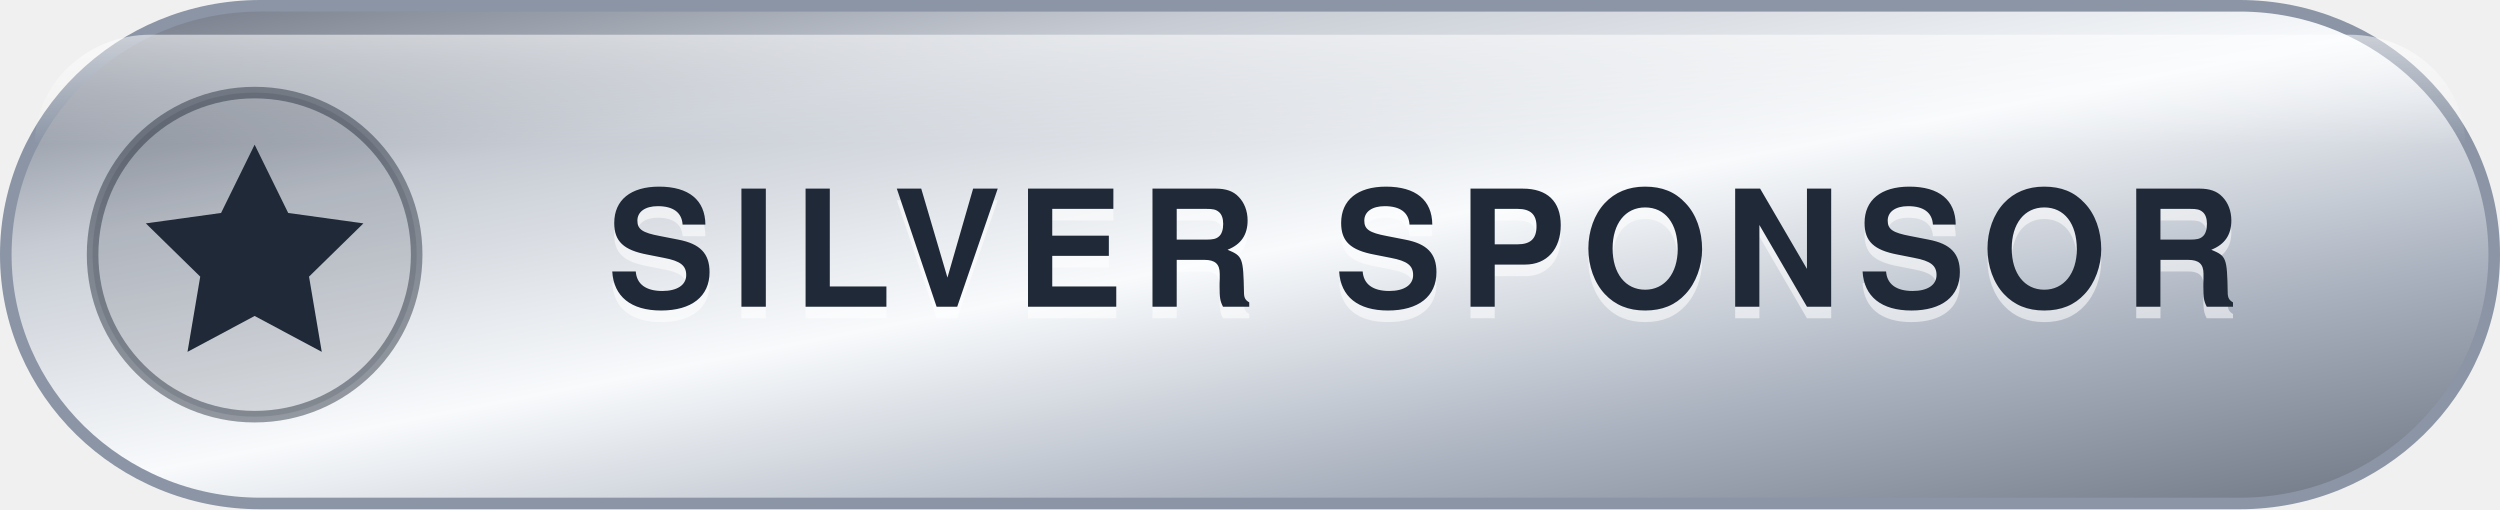
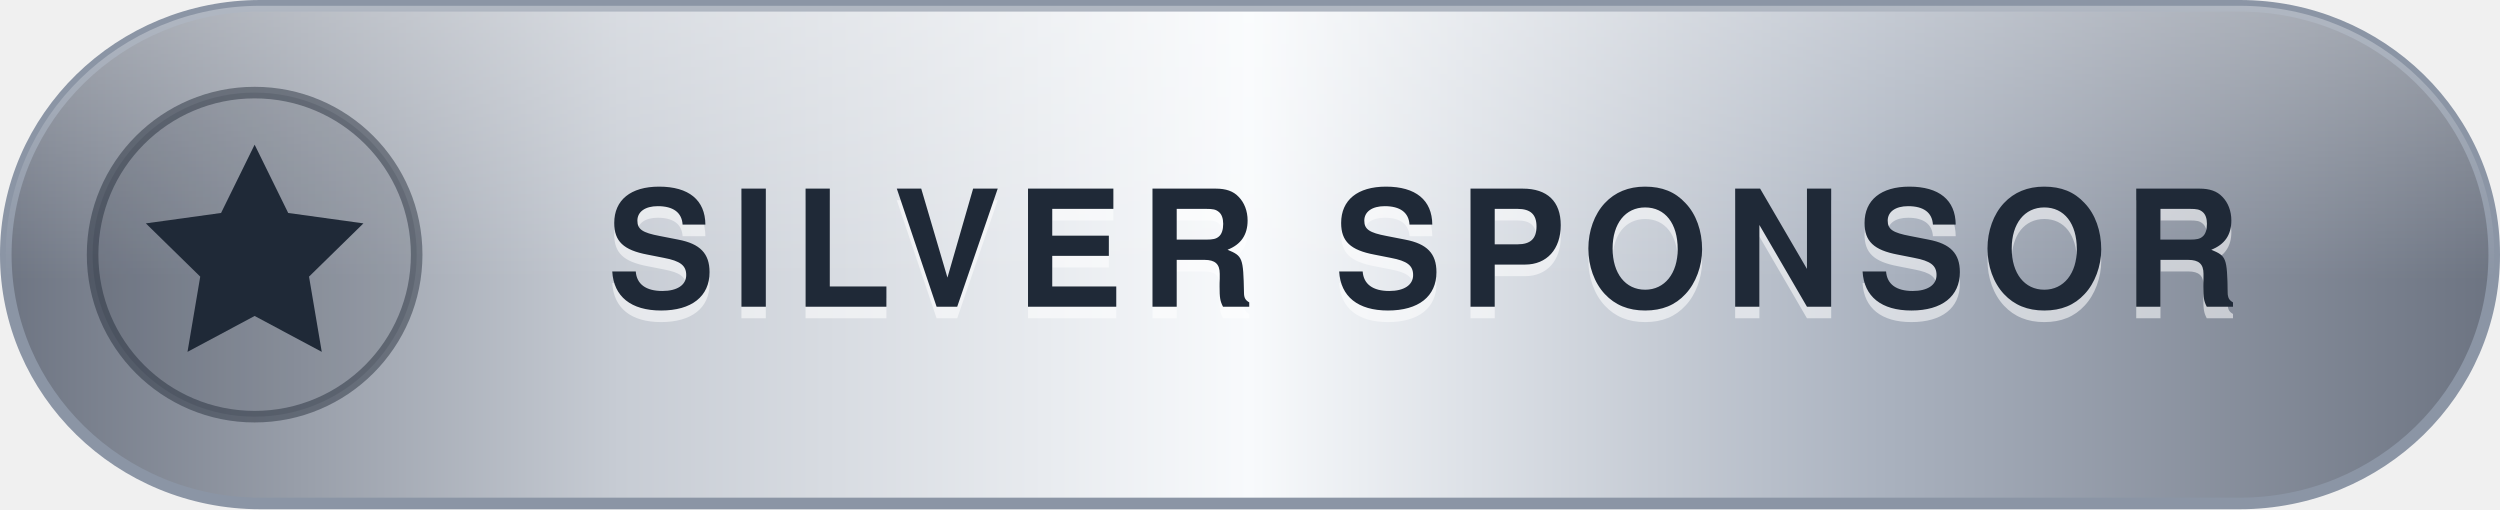
<svg xmlns="http://www.w3.org/2000/svg" width="216" height="44" viewBox="0 0 216 44" role="img" aria-label="AgentiLoop Silver Sponsor">
  <defs>
-     <linearGradient id="m" x1="0" y1="0" x2="1" y2="1">
+     <linearGradient id="m" x1="0" y1="0" x2="1" y2="0">
      <stop offset="0.00" stop-color="#6b7280" />
      <stop offset="0.25" stop-color="#c7ccd4" />
      <stop offset="0.50" stop-color="#f8fafc" />
      <stop offset="0.75" stop-color="#aab2bf" />
      <stop offset="1.00" stop-color="#6b7280" />
    </linearGradient>
    <linearGradient id="s" x1="0" y1="0" x2="0" y2="1">
-       <stop offset="0" stop-color="#fff" stop-opacity=".55" />
-       <stop offset=".5" stop-color="#fff" stop-opacity="0" />
+       <stop offset="0" stop-color="#fff" stop-opacity=".32" />
+       <stop offset=".55" stop-color="#fff" stop-opacity="0" />
    </linearGradient>
  </defs>
  <rect x=".5" y=".5" width="215" height="43" rx="22" fill="url(#m)" stroke="#8b95a5" />
-   <rect x="3" y="3" width="210" height="19" rx="10" fill="url(#s)" />
+   <rect x=".5" y=".5" width="215" height="43" rx="22" fill="url(#s)" />
  <circle cx="22" cy="22" r="14" fill="#1f2937" fill-opacity=".14" stroke="#1f2937" stroke-opacity=".45" />
  <path d="M22 12.5l2.9 5.9 6.5.9-4.7 4.6 1.1 6.5L22 27.3l-5.8 3.1 1.1-6.5-4.7-4.6 6.5-.9z" fill="#1f2937" />
  <text x="123.0" y="27.5" text-anchor="middle" font-family="-apple-system, BlinkMacSystemFont, 'Segoe UI', Helvetica, Arial, sans-serif" font-size="14" font-weight="800" letter-spacing="1.4" fill="#ffffff" fill-opacity=".55">SILVER SPONSOR</text>
  <text x="123.0" y="26.5" text-anchor="middle" font-family="-apple-system, BlinkMacSystemFont, 'Segoe UI', Helvetica, Arial, sans-serif" font-size="14" font-weight="800" letter-spacing="1.4" fill="#1f2937">SILVER SPONSOR</text>
</svg>
